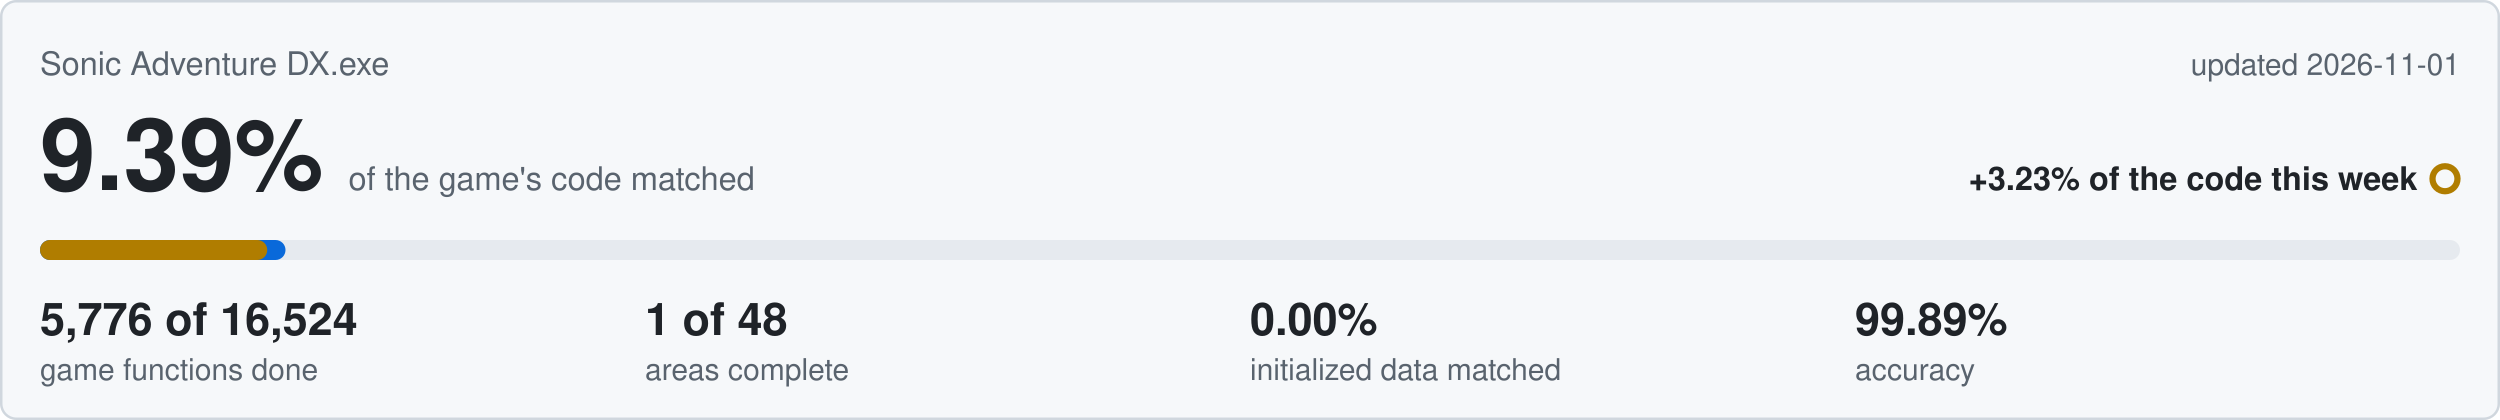
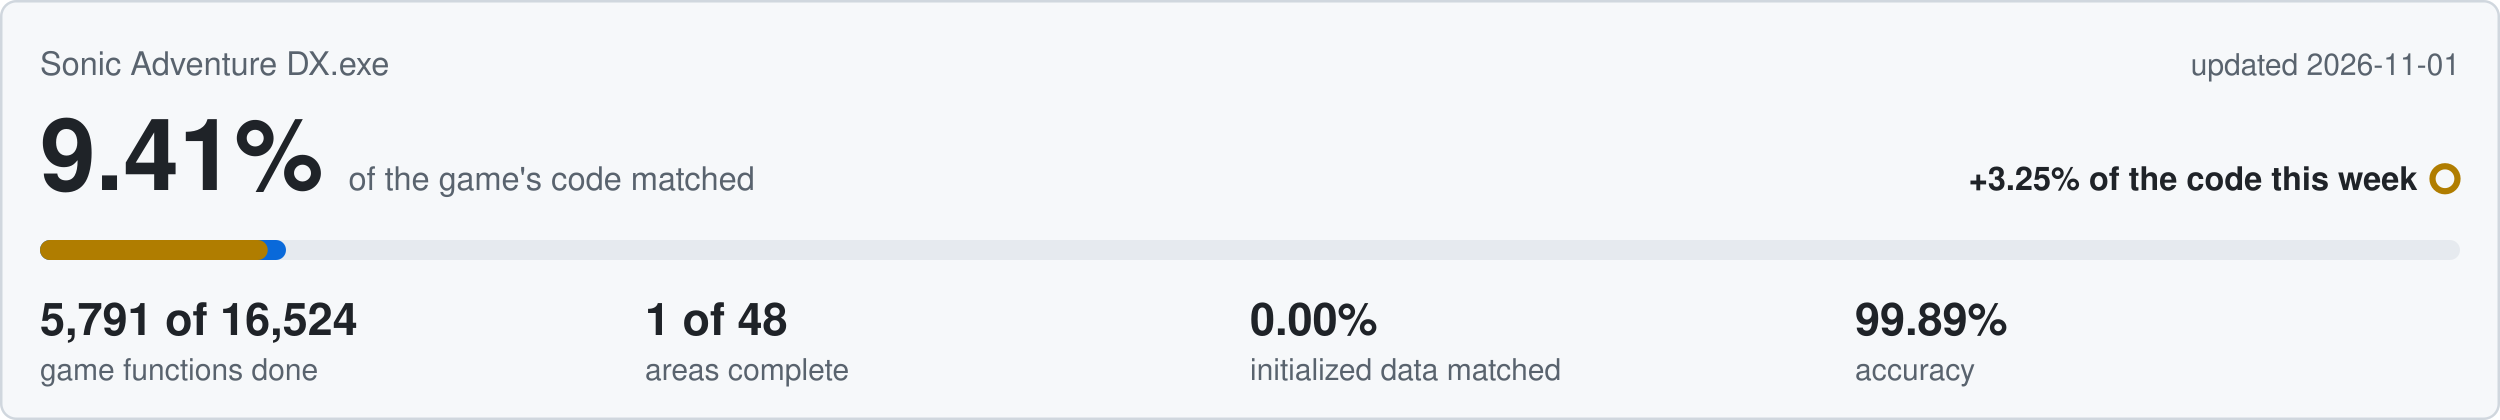
<svg xmlns="http://www.w3.org/2000/svg" viewBox="0 0 1000 168" width="1000" height="168">
  <rect x="0.5" y="0.5" width="999" height="167" rx="6" fill="#f6f8fa" stroke="#d0d7de" />
  <text x="16" y="30" font-family="Segoe UI,Helvetica,Arial,sans-serif" font-size="13" fill="#59636e">Sonic Adventure DX.exe</text>
  <text x="984" y="30" text-anchor="end" font-family="Segoe UI,Helvetica,Arial,sans-serif" font-size="12" fill="#59636e">updated 2026-11-01</text>
-   <text x="16" y="76" font-family="Segoe UI,Helvetica,Arial,sans-serif" font-size="40" font-weight="600" fill="#1f2328">9.39%<tspan dx="10" font-size="13" font-weight="400" fill="#59636e">of the game's code matched</tspan>
+   <text x="16" y="76" font-family="Segoe UI,Helvetica,Arial,sans-serif" font-size="40" font-weight="600" fill="#1f2328">9.41%<tspan dx="10" font-size="13" font-weight="400" fill="#59636e">of the game's code matched</tspan>
  </text>
-   <text x="967" y="76" text-anchor="end" font-family="Segoe UI,Helvetica,Arial,sans-serif" font-size="13" font-weight="600" fill="#1f2328">+3.23% of the code this week</text>
+   <text x="967" y="76" text-anchor="end" font-family="Segoe UI,Helvetica,Arial,sans-serif" font-size="13" font-weight="600" fill="#1f2328">+3.25% of the code this week</text>
  <circle cx="978" cy="71.5" r="5" fill="none" stroke="#b07d00" stroke-width="2.5" />
  <rect x="16" y="96" width="968" height="8" rx="4" fill="#e6eaef" />
-   <rect x="16" y="96" width="98.2" height="8" rx="4" fill="#0969da" />
-   <rect x="16" y="96" width="90.9" height="8" rx="4" fill="#b07d00" />
-   <text x="16" y="134" font-family="Segoe UI,Helvetica,Arial,sans-serif" font-size="18" font-weight="600" fill="#1f2328">5,776 of 16,524</text>
+   <rect x="16" y="96" width="98.4" height="8" rx="4" fill="#0969da" />
+   <rect x="16" y="96" width="91.1" height="8" rx="4" fill="#b07d00" />
+   <text x="16" y="134" font-family="Segoe UI,Helvetica,Arial,sans-serif" font-size="18" font-weight="600" fill="#1f2328">5,791 of 16,524</text>
  <text x="16" y="152" font-family="Segoe UI,Helvetica,Arial,sans-serif" font-size="12" fill="#59636e">game functions done</text>
  <text x="258" y="134" font-family="Segoe UI,Helvetica,Arial,sans-serif" font-size="18" font-weight="600" fill="#1f2328">1 of 48</text>
  <text x="258" y="152" font-family="Segoe UI,Helvetica,Arial,sans-serif" font-size="12" fill="#59636e">areas complete</text>
  <text x="500" y="134" font-family="Segoe UI,Helvetica,Arial,sans-serif" font-size="18" font-weight="600" fill="#1f2328">0.00%</text>
  <text x="500" y="152" font-family="Segoe UI,Helvetica,Arial,sans-serif" font-size="12" fill="#59636e">initialized data matched</text>
  <text x="742" y="134" font-family="Segoe UI,Helvetica,Arial,sans-serif" font-size="18" font-weight="600" fill="#1f2328">99.89%</text>
  <text x="742" y="152" font-family="Segoe UI,Helvetica,Arial,sans-serif" font-size="12" fill="#59636e">accuracy</text>
</svg>
